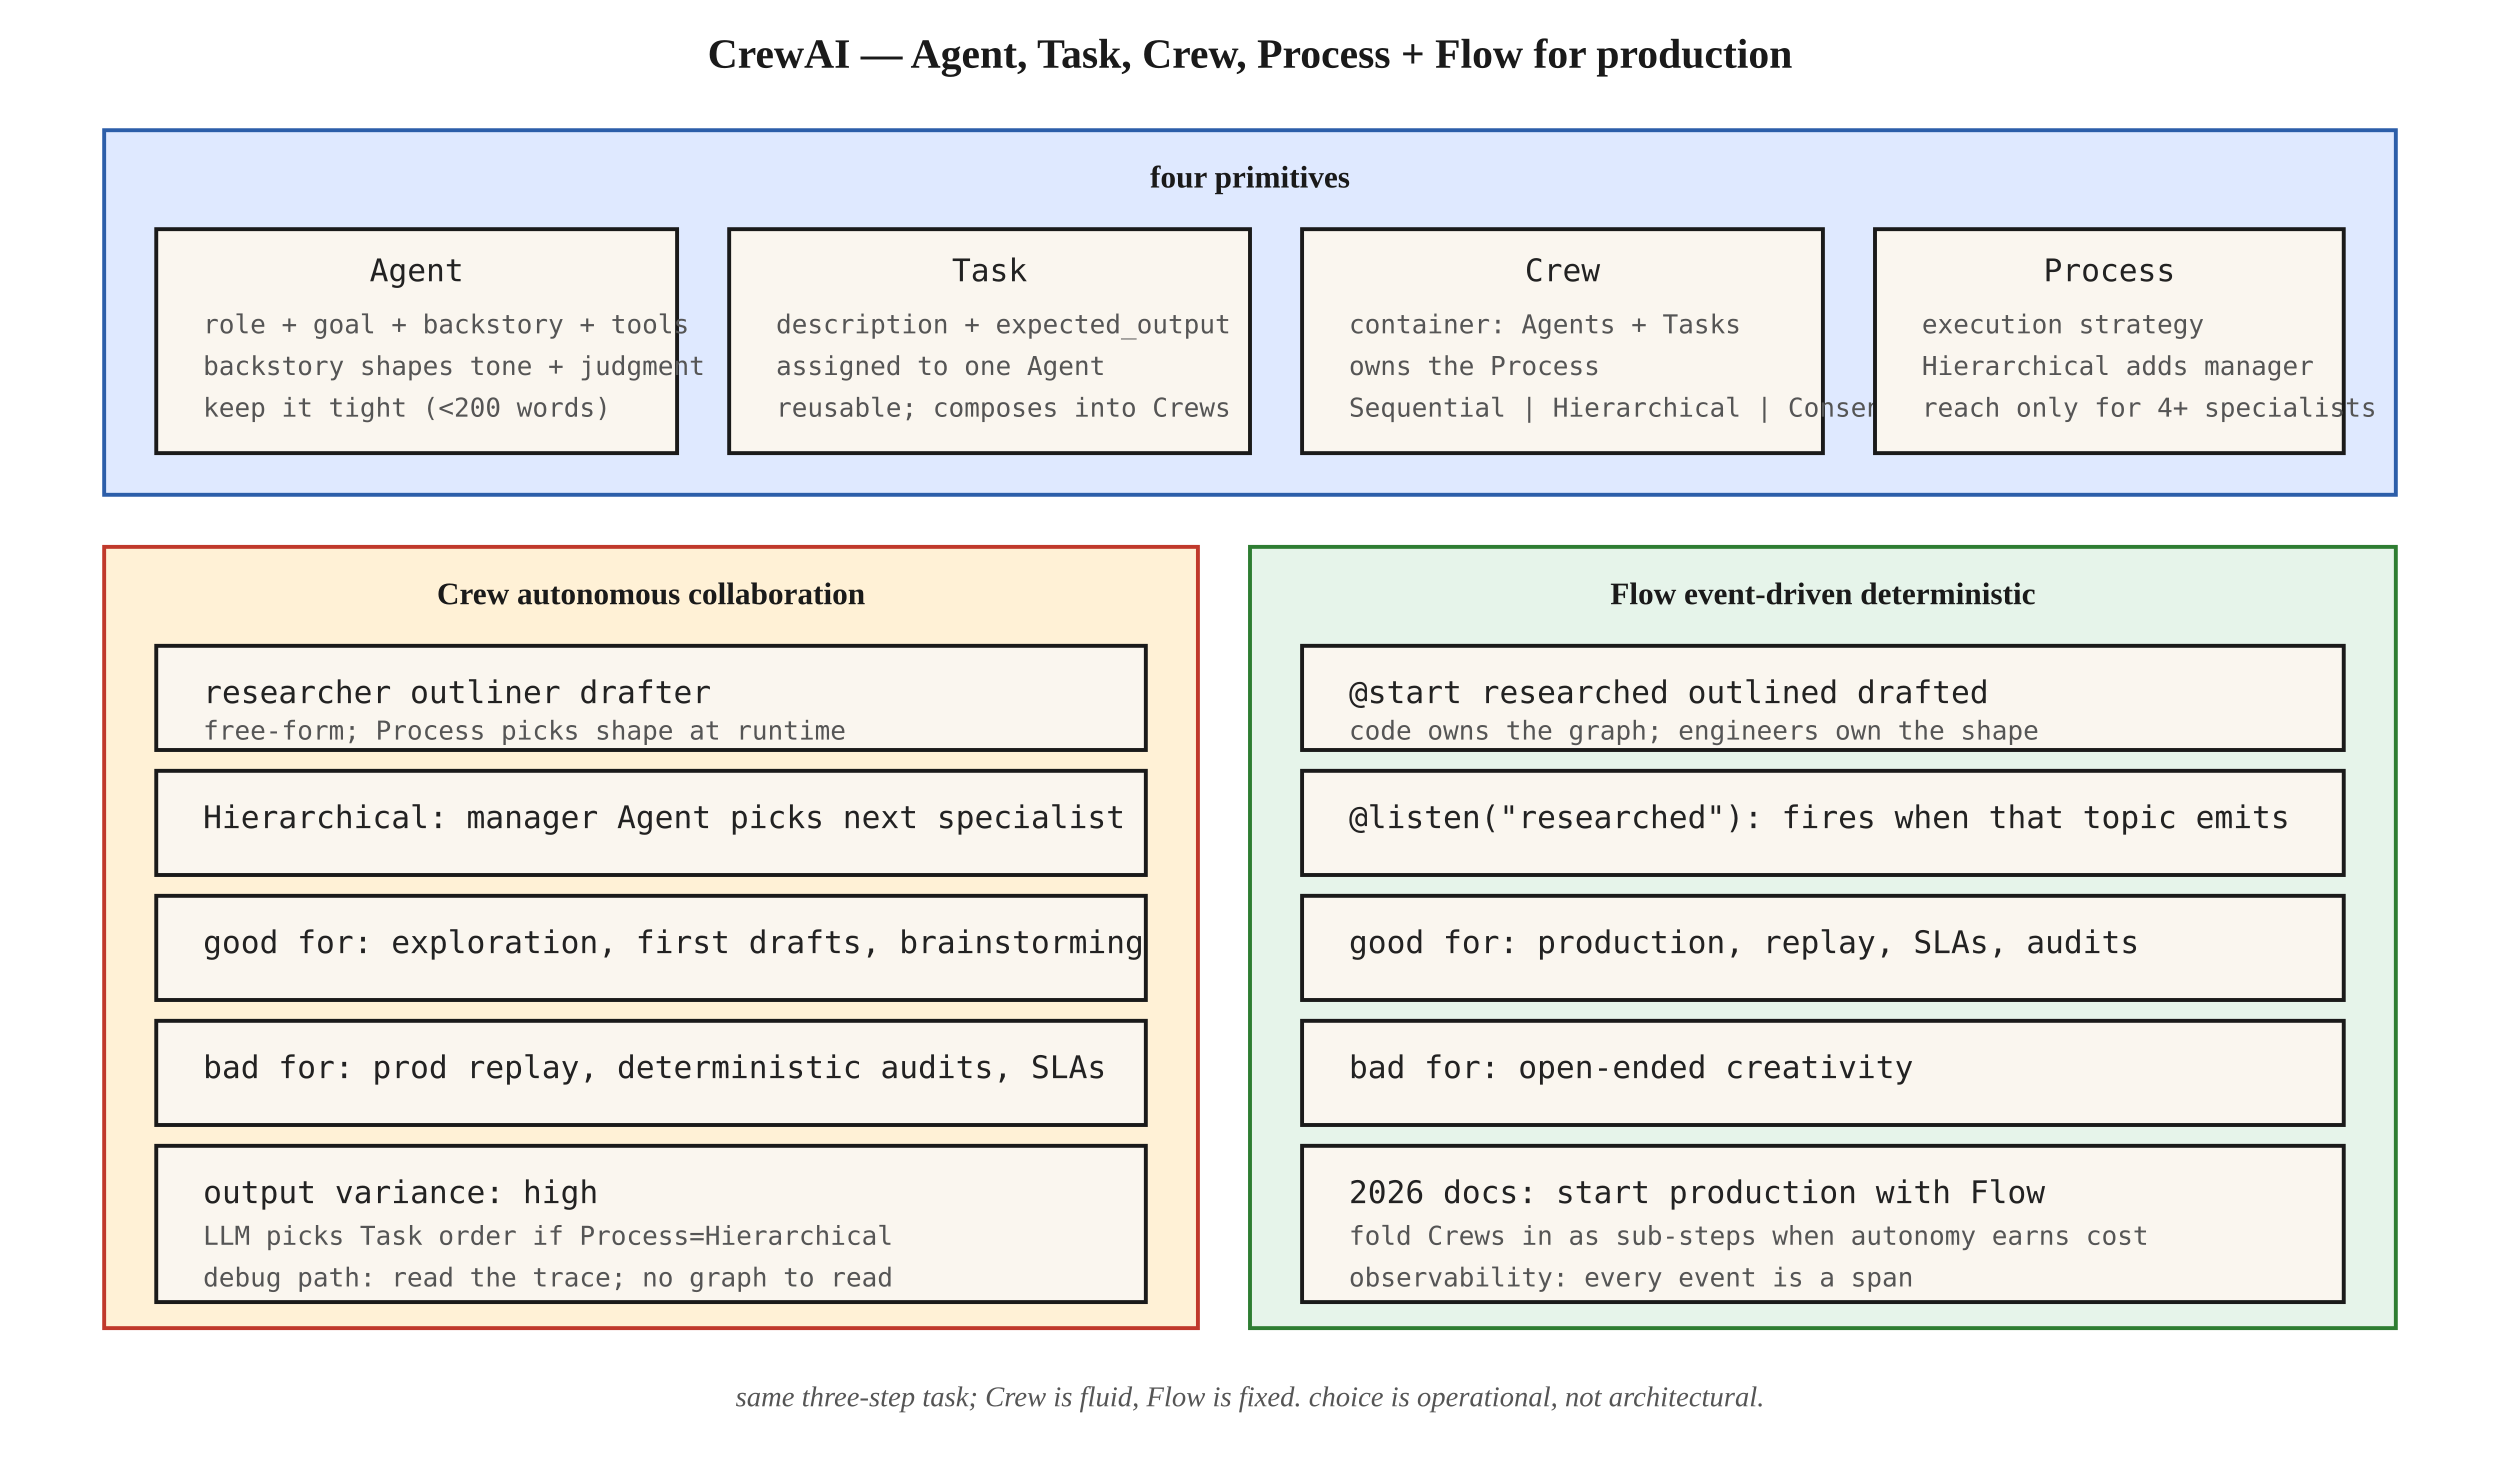
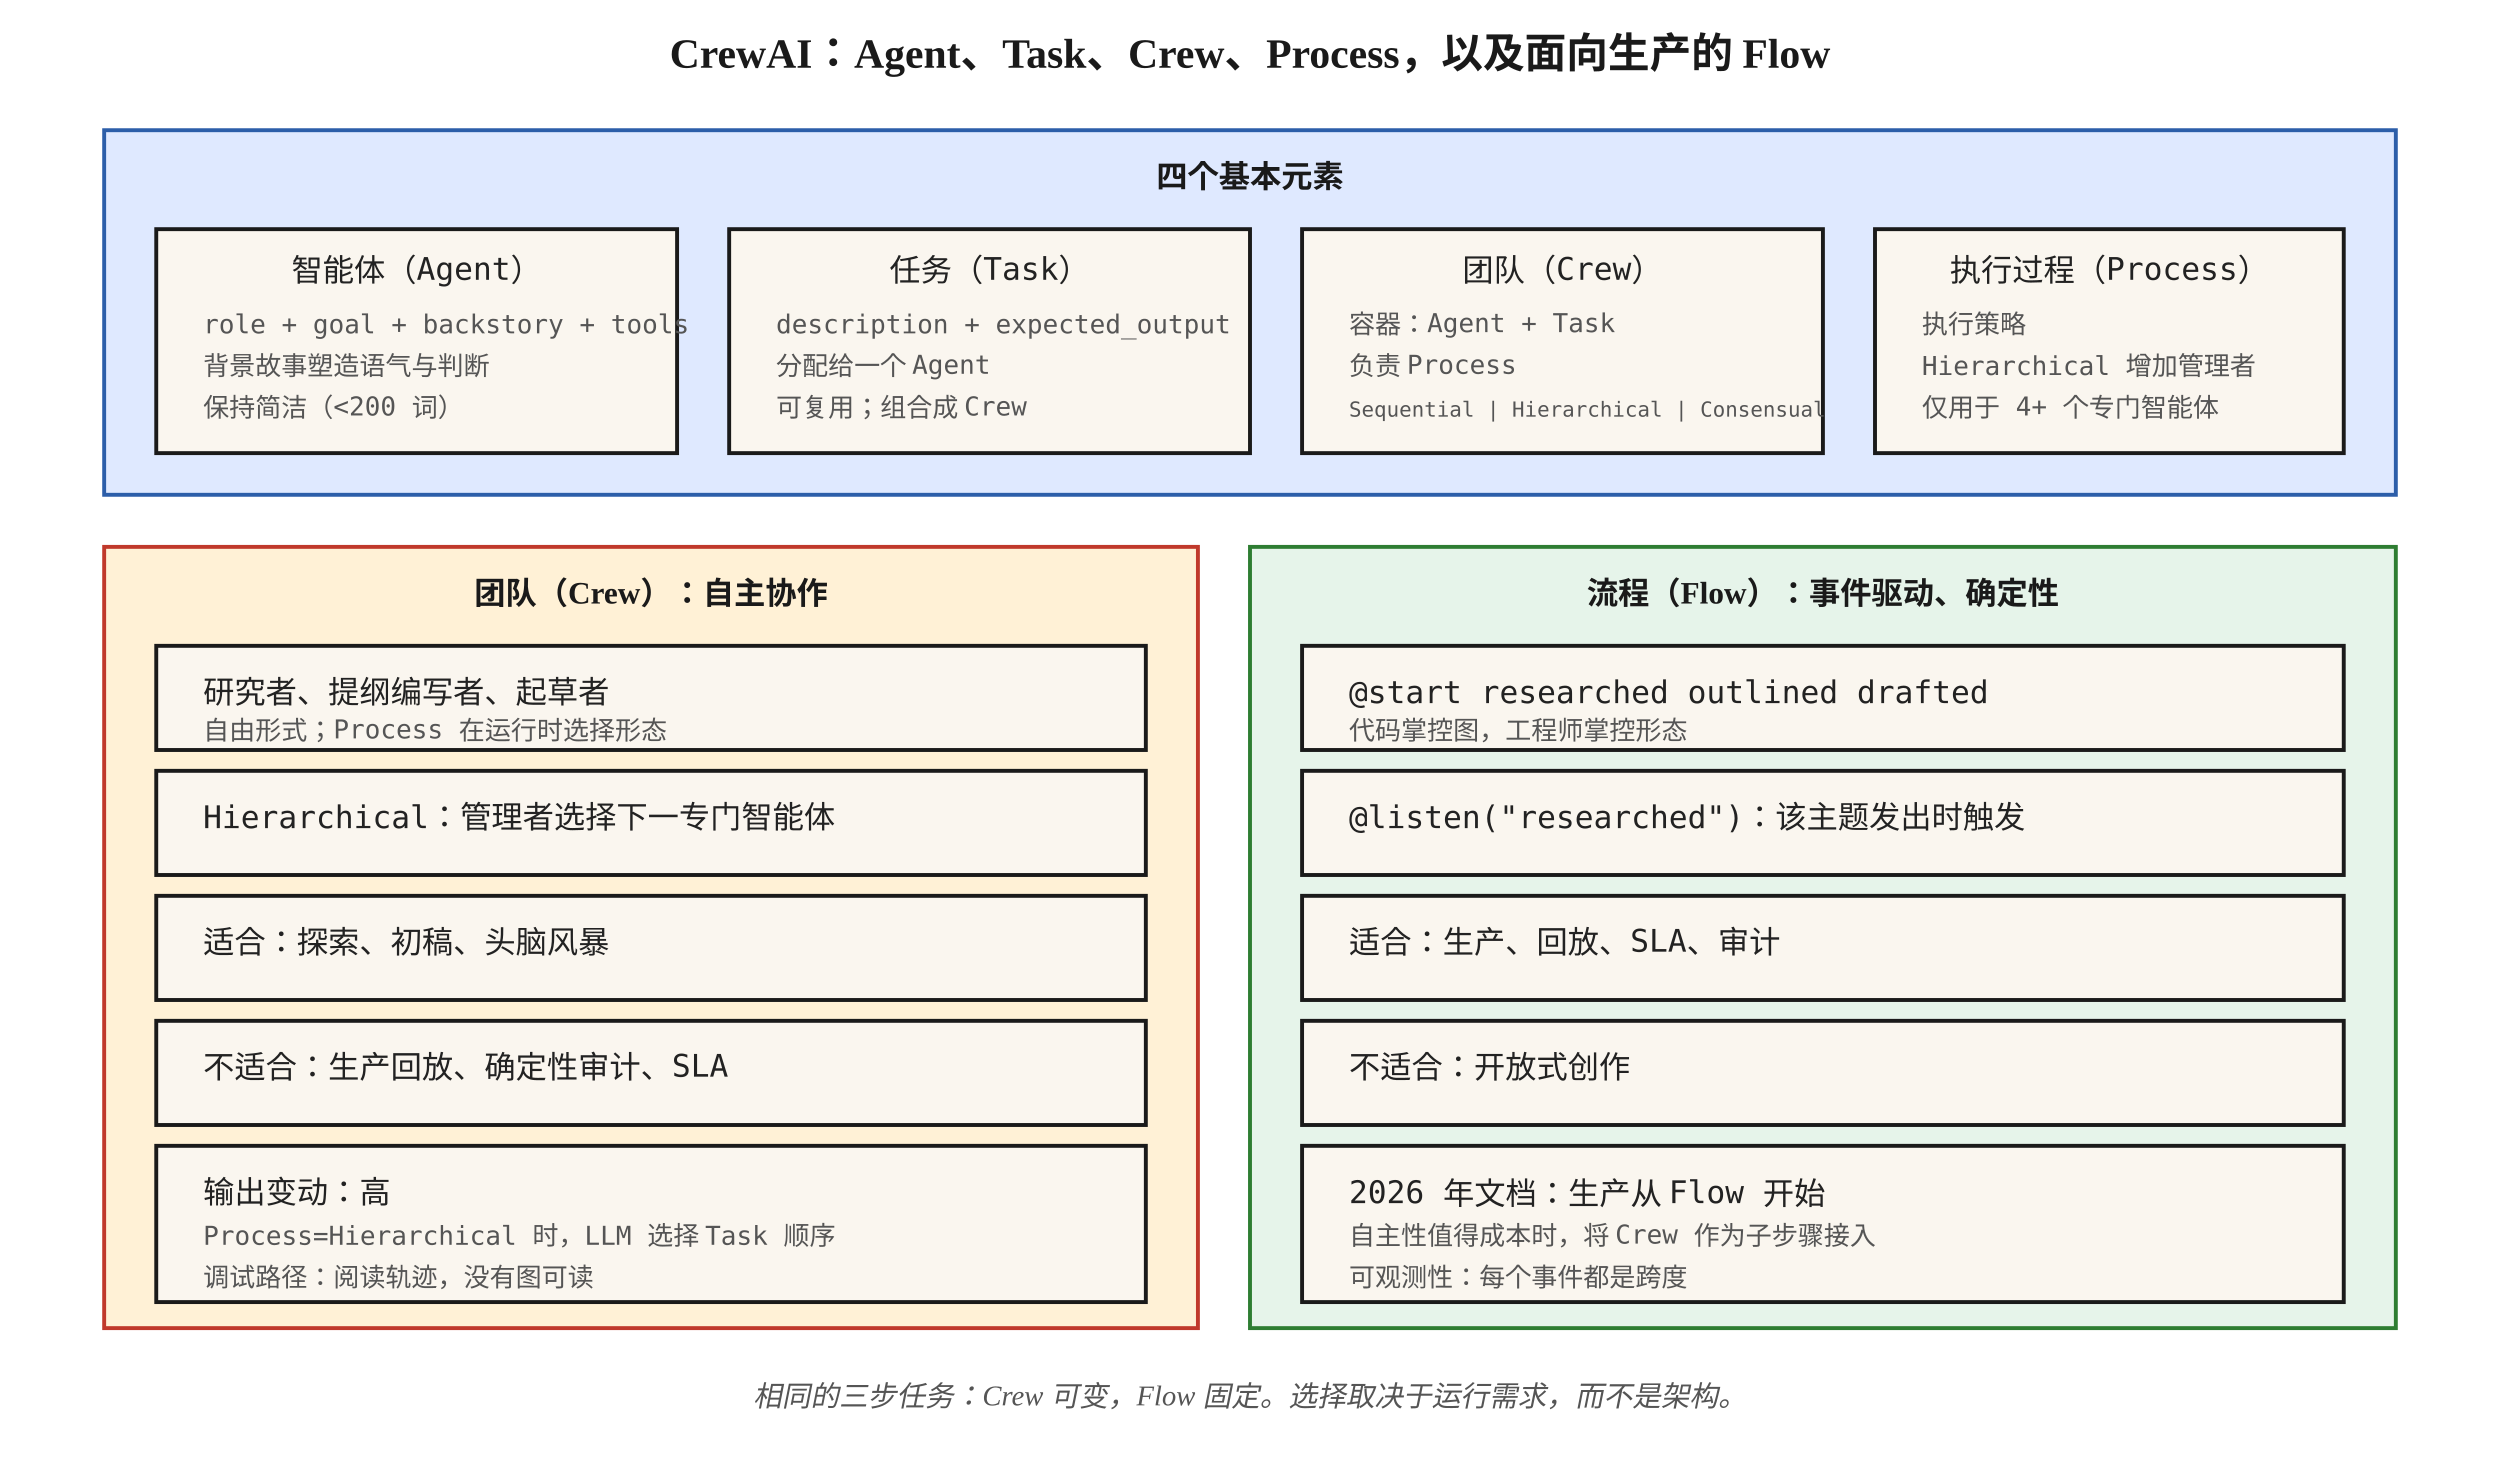
<svg xmlns="http://www.w3.org/2000/svg" viewBox="0 0 960 560" font-family="Georgia, 'Times New Roman', serif">
  <defs>
    <marker id="arrow" viewBox="0 0 10 10" refX="9" refY="5" markerWidth="6" markerHeight="6" orient="auto">
      <path d="M0,0 L10,5 L0,10 z" fill="#1a1a1a" />
    </marker>
    <style>
      .box { fill: #faf6ef; stroke: #1a1a1a; stroke-width: 1.5; }
      .crew { fill: #fff1d6; stroke: #c0392b; stroke-width: 1.5; }
      .flow { fill: #e6f4ea; stroke: #2e7d32; stroke-width: 1.5; }
      .primitive { fill: #dfe9ff; stroke: #2c5ea9; stroke-width: 1.5; }
      .step { font-size: 12px; font-family: 'Menlo', monospace; fill: #222; }
      .small { font-size: 10px; font-family: 'Menlo', monospace; fill: #555; }
      .caption { font-size: 11px; fill: #555; font-style: italic; }
      .title { font-size: 16px; font-weight: 700; fill: #1a1a1a; }
      .head { font-size: 12px; font-weight: 700; fill: #1a1a1a; }
    </style>
  </defs>
-   <text x="480" y="26" text-anchor="middle" class="title">CrewAI — Agent, Task, Crew, Process + Flow for production</text>
+   <text x="480" y="26" text-anchor="middle" class="title">CrewAI：Agent、Task、Crew、Process，以及面向生产的 Flow</text>
  <rect x="40" y="50" width="880" height="140" class="primitive" />
-   <text x="480" y="72" text-anchor="middle" class="head">four primitives</text>
+   <text x="480" y="72" text-anchor="middle" class="head">四个基本元素</text>
  <rect x="60" y="88" width="200" height="86" class="box" />
-   <text x="160" y="108" text-anchor="middle" class="step">Agent</text>
+   <text x="160" y="108" text-anchor="middle" class="step">智能体（Agent）</text>
  <text x="78" y="128" class="small">role + goal + backstory + tools</text>
-   <text x="78" y="144" class="small">backstory shapes tone + judgment</text>
-   <text x="78" y="160" class="small">keep it tight (&lt;200 words)</text>
+   <text x="78" y="144" class="small">背景故事塑造语气与判断</text>
+   <text x="78" y="160" class="small">保持简洁（&lt;200 词）</text>
  <rect x="280" y="88" width="200" height="86" class="box" />
-   <text x="380" y="108" text-anchor="middle" class="step">Task</text>
+   <text x="380" y="108" text-anchor="middle" class="step">任务（Task）</text>
  <text x="298" y="128" class="small">description + expected_output</text>
-   <text x="298" y="144" class="small">assigned to one Agent</text>
-   <text x="298" y="160" class="small">reusable; composes into Crews</text>
+   <text x="298" y="144" class="small">分配给一个 Agent</text>
+   <text x="298" y="160" class="small">可复用；组合成 Crew</text>
  <rect x="500" y="88" width="200" height="86" class="box" />
-   <text x="600" y="108" text-anchor="middle" class="step">Crew</text>
-   <text x="518" y="128" class="small">container: Agents + Tasks</text>
-   <text x="518" y="144" class="small">owns the Process</text>
-   <text x="518" y="160" class="small">Sequential | Hierarchical | Consensual</text>
+   <text x="600" y="108" text-anchor="middle" class="step">团队（Crew）</text>
+   <text x="518" y="128" class="small">容器：Agent + Task</text>
+   <text x="518" y="144" class="small">负责 Process</text>
+   <text x="518" y="160" class="small" style="font-size:8px">Sequential | Hierarchical | Consensual</text>
  <rect x="720" y="88" width="180" height="86" class="box" />
-   <text x="810" y="108" text-anchor="middle" class="step">Process</text>
-   <text x="738" y="128" class="small">execution strategy</text>
-   <text x="738" y="144" class="small">Hierarchical adds manager</text>
-   <text x="738" y="160" class="small">reach only for 4+ specialists</text>
+   <text x="810" y="108" text-anchor="middle" class="step">执行过程（Process）</text>
+   <text x="738" y="128" class="small">执行策略</text>
+   <text x="738" y="144" class="small">Hierarchical 增加管理者</text>
+   <text x="738" y="160" class="small">仅用于 4+ 个专门智能体</text>
  <rect x="40" y="210" width="420" height="300" class="crew" />
-   <text x="250" y="232" text-anchor="middle" class="head">Crew  autonomous collaboration</text>
+   <text x="250" y="232" text-anchor="middle" class="head">团队（Crew）：自主协作</text>
  <rect x="60" y="248" width="380" height="40" class="box" />
-   <text x="78" y="270" class="step">researcher  outliner  drafter</text>
-   <text x="78" y="284" class="small">free-form; Process picks shape at runtime</text>
+   <text x="78" y="270" class="step">研究者、提纲编写者、起草者</text>
+   <text x="78" y="284" class="small">自由形式；Process 在运行时选择形态</text>
  <rect x="60" y="296" width="380" height="40" class="box" />
-   <text x="78" y="318" class="step">Hierarchical: manager Agent picks next specialist</text>
+   <text x="78" y="318" class="step">Hierarchical：管理者选择下一专门智能体</text>
  <rect x="60" y="344" width="380" height="40" class="box" />
-   <text x="78" y="366" class="step">good for: exploration, first drafts, brainstorming</text>
+   <text x="78" y="366" class="step">适合：探索、初稿、头脑风暴</text>
  <rect x="60" y="392" width="380" height="40" class="box" />
-   <text x="78" y="414" class="step">bad for: prod replay, deterministic audits, SLAs</text>
+   <text x="78" y="414" class="step">不适合：生产回放、确定性审计、SLA</text>
  <rect x="60" y="440" width="380" height="60" class="box" />
-   <text x="78" y="462" class="step">output variance: high</text>
-   <text x="78" y="478" class="small">LLM picks Task order if Process=Hierarchical</text>
-   <text x="78" y="494" class="small">debug path: read the trace; no graph to read</text>
+   <text x="78" y="462" class="step">输出变动：高</text>
+   <text x="78" y="478" class="small">Process=Hierarchical 时，LLM 选择 Task 顺序</text>
+   <text x="78" y="494" class="small">调试路径：阅读轨迹，没有图可读</text>
  <rect x="480" y="210" width="440" height="300" class="flow" />
-   <text x="700" y="232" text-anchor="middle" class="head">Flow  event-driven deterministic</text>
+   <text x="700" y="232" text-anchor="middle" class="head">流程（Flow）：事件驱动、确定性</text>
  <rect x="500" y="248" width="400" height="40" class="box" />
  <text x="518" y="270" class="step">@start  researched  outlined  drafted</text>
-   <text x="518" y="284" class="small">code owns the graph; engineers own the shape</text>
+   <text x="518" y="284" class="small">代码掌控图，工程师掌控形态</text>
  <rect x="500" y="296" width="400" height="40" class="box" />
-   <text x="518" y="318" class="step">@listen("researched"): fires when that topic emits</text>
+   <text x="518" y="318" class="step">@listen("researched")：该主题发出时触发</text>
  <rect x="500" y="344" width="400" height="40" class="box" />
-   <text x="518" y="366" class="step">good for: production, replay, SLAs, audits</text>
+   <text x="518" y="366" class="step">适合：生产、回放、SLA、审计</text>
  <rect x="500" y="392" width="400" height="40" class="box" />
-   <text x="518" y="414" class="step">bad for: open-ended creativity</text>
+   <text x="518" y="414" class="step">不适合：开放式创作</text>
  <rect x="500" y="440" width="400" height="60" class="box" />
-   <text x="518" y="462" class="step">2026 docs: start production with Flow</text>
-   <text x="518" y="478" class="small">fold Crews in as sub-steps when autonomy earns cost</text>
-   <text x="518" y="494" class="small">observability: every event is a span</text>
-   <text x="480" y="540" text-anchor="middle" class="caption">same three-step task; Crew is fluid, Flow is fixed. choice is operational, not architectural.</text>
+   <text x="518" y="462" class="step">2026 年文档：生产从 Flow 开始</text>
+   <text x="518" y="478" class="small">自主性值得成本时，将 Crew 作为子步骤接入</text>
+   <text x="518" y="494" class="small">可观测性：每个事件都是跨度</text>
+   <text x="480" y="540" text-anchor="middle" class="caption">相同的三步任务：Crew 可变，Flow 固定。选择取决于运行需求，而不是架构。</text>
</svg>
